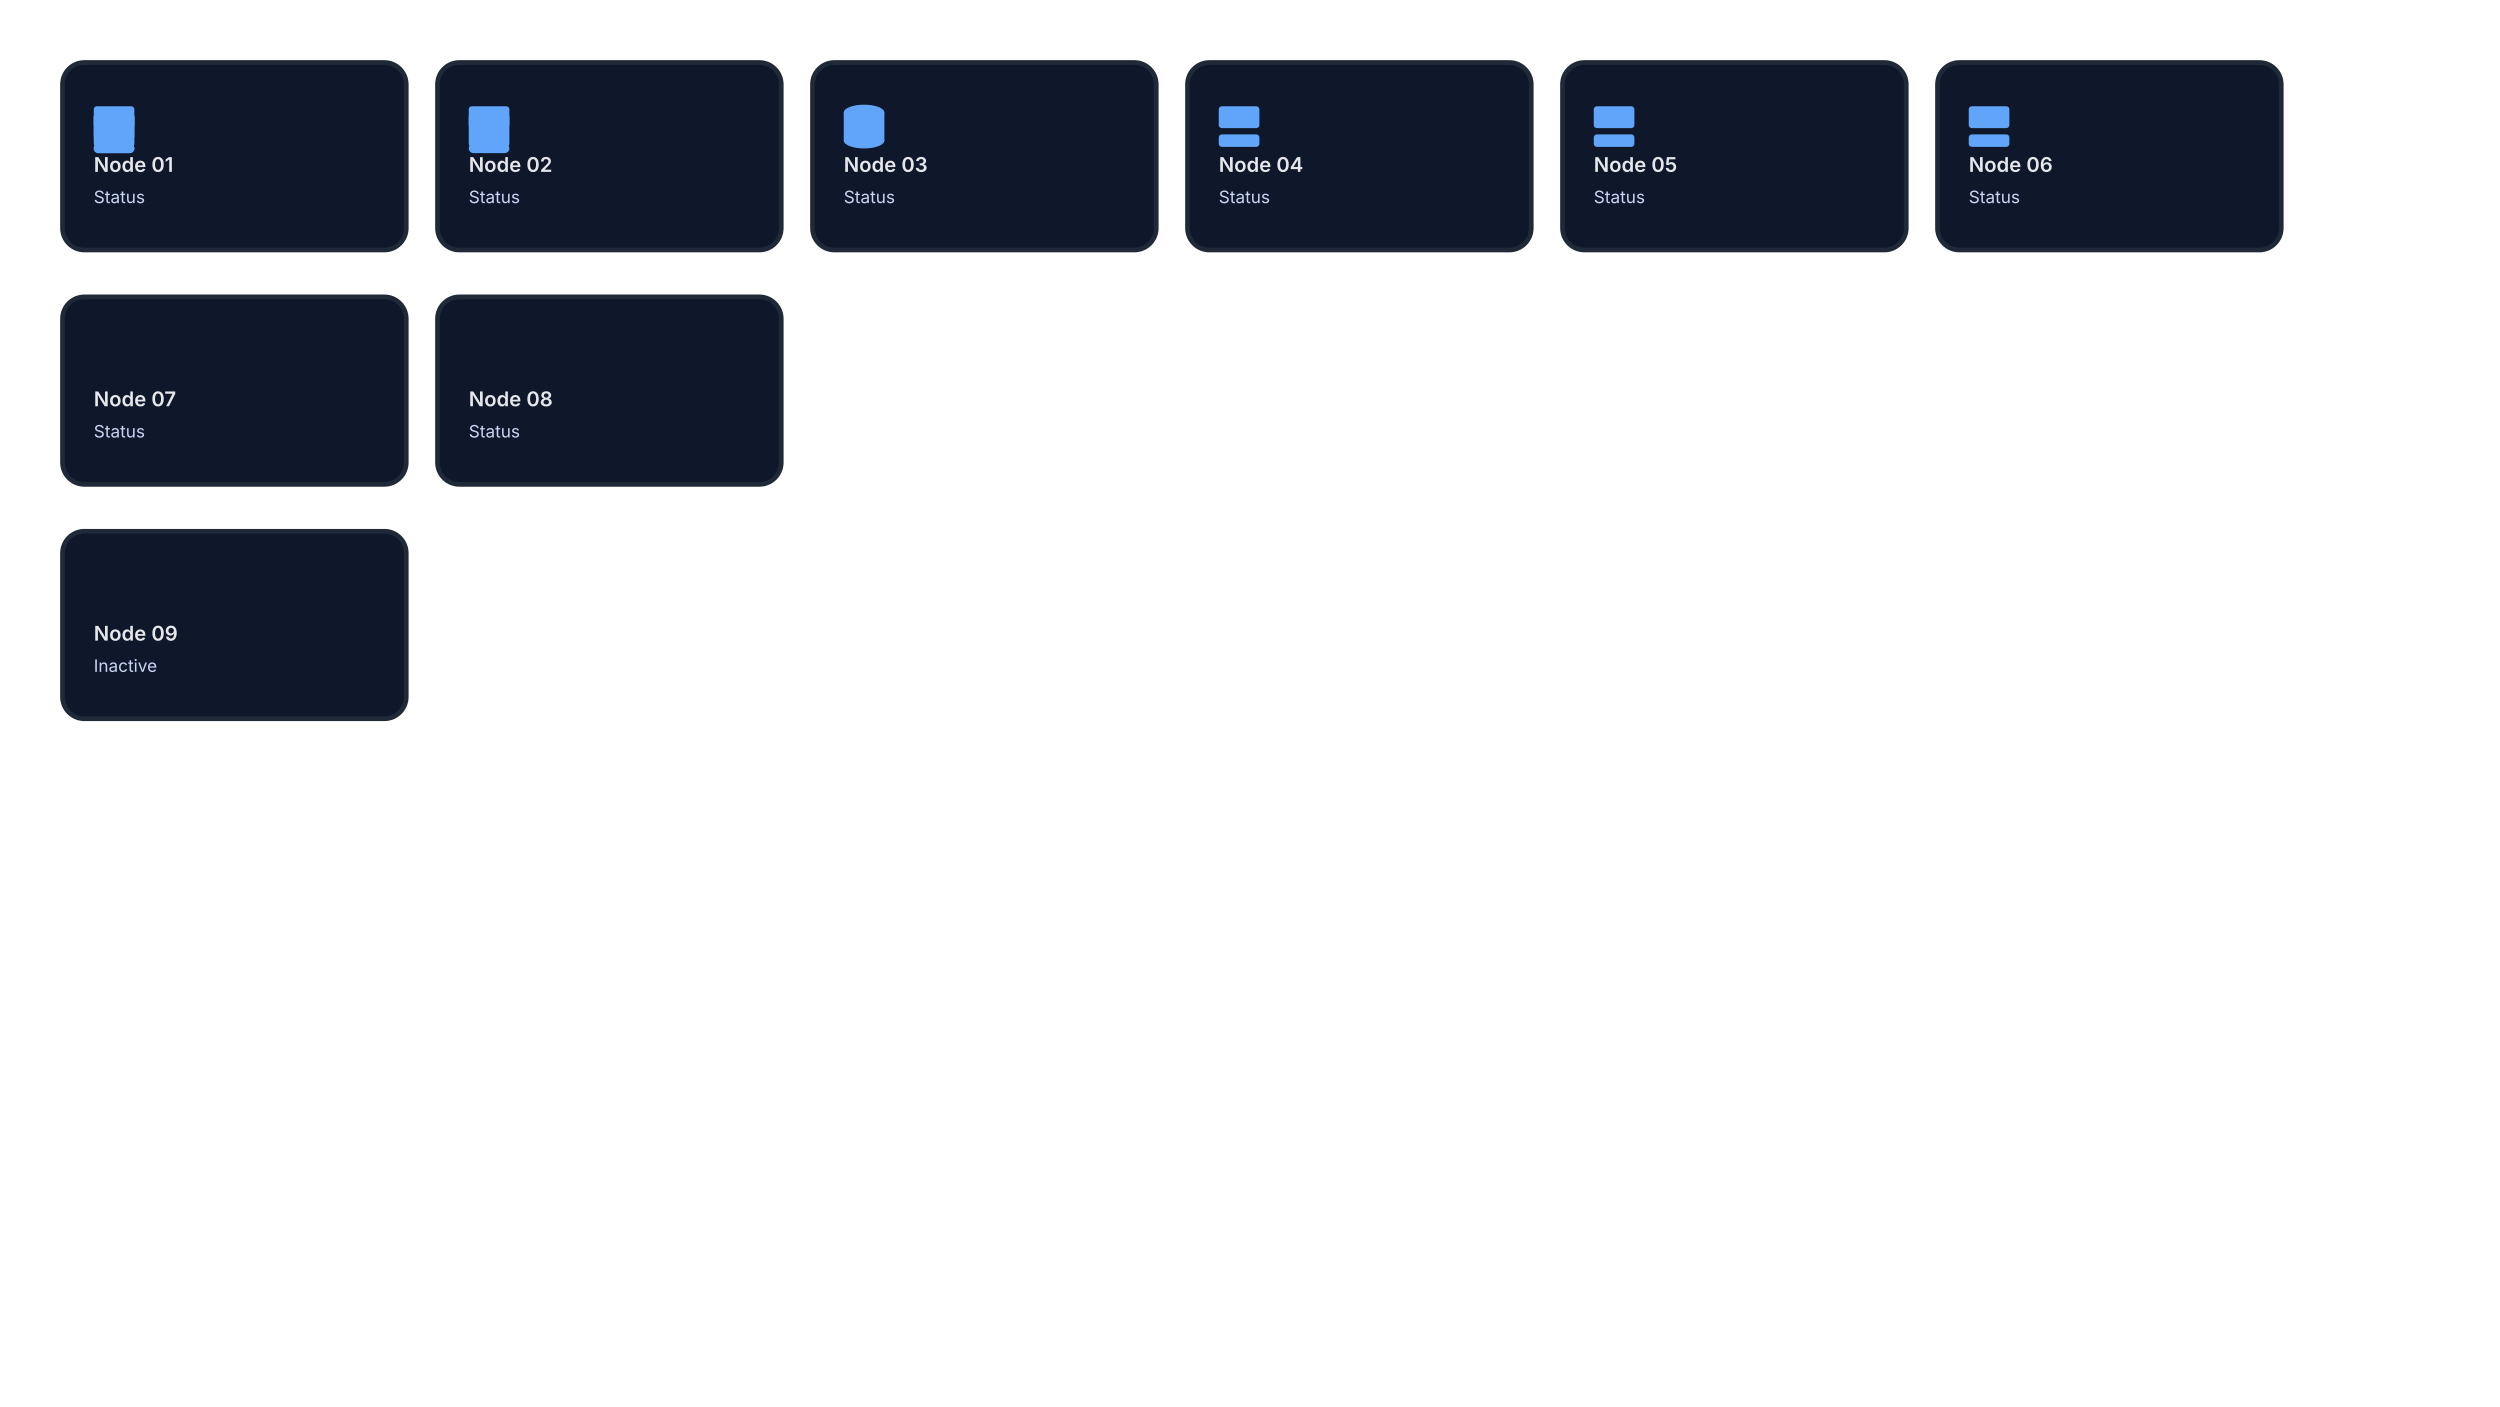
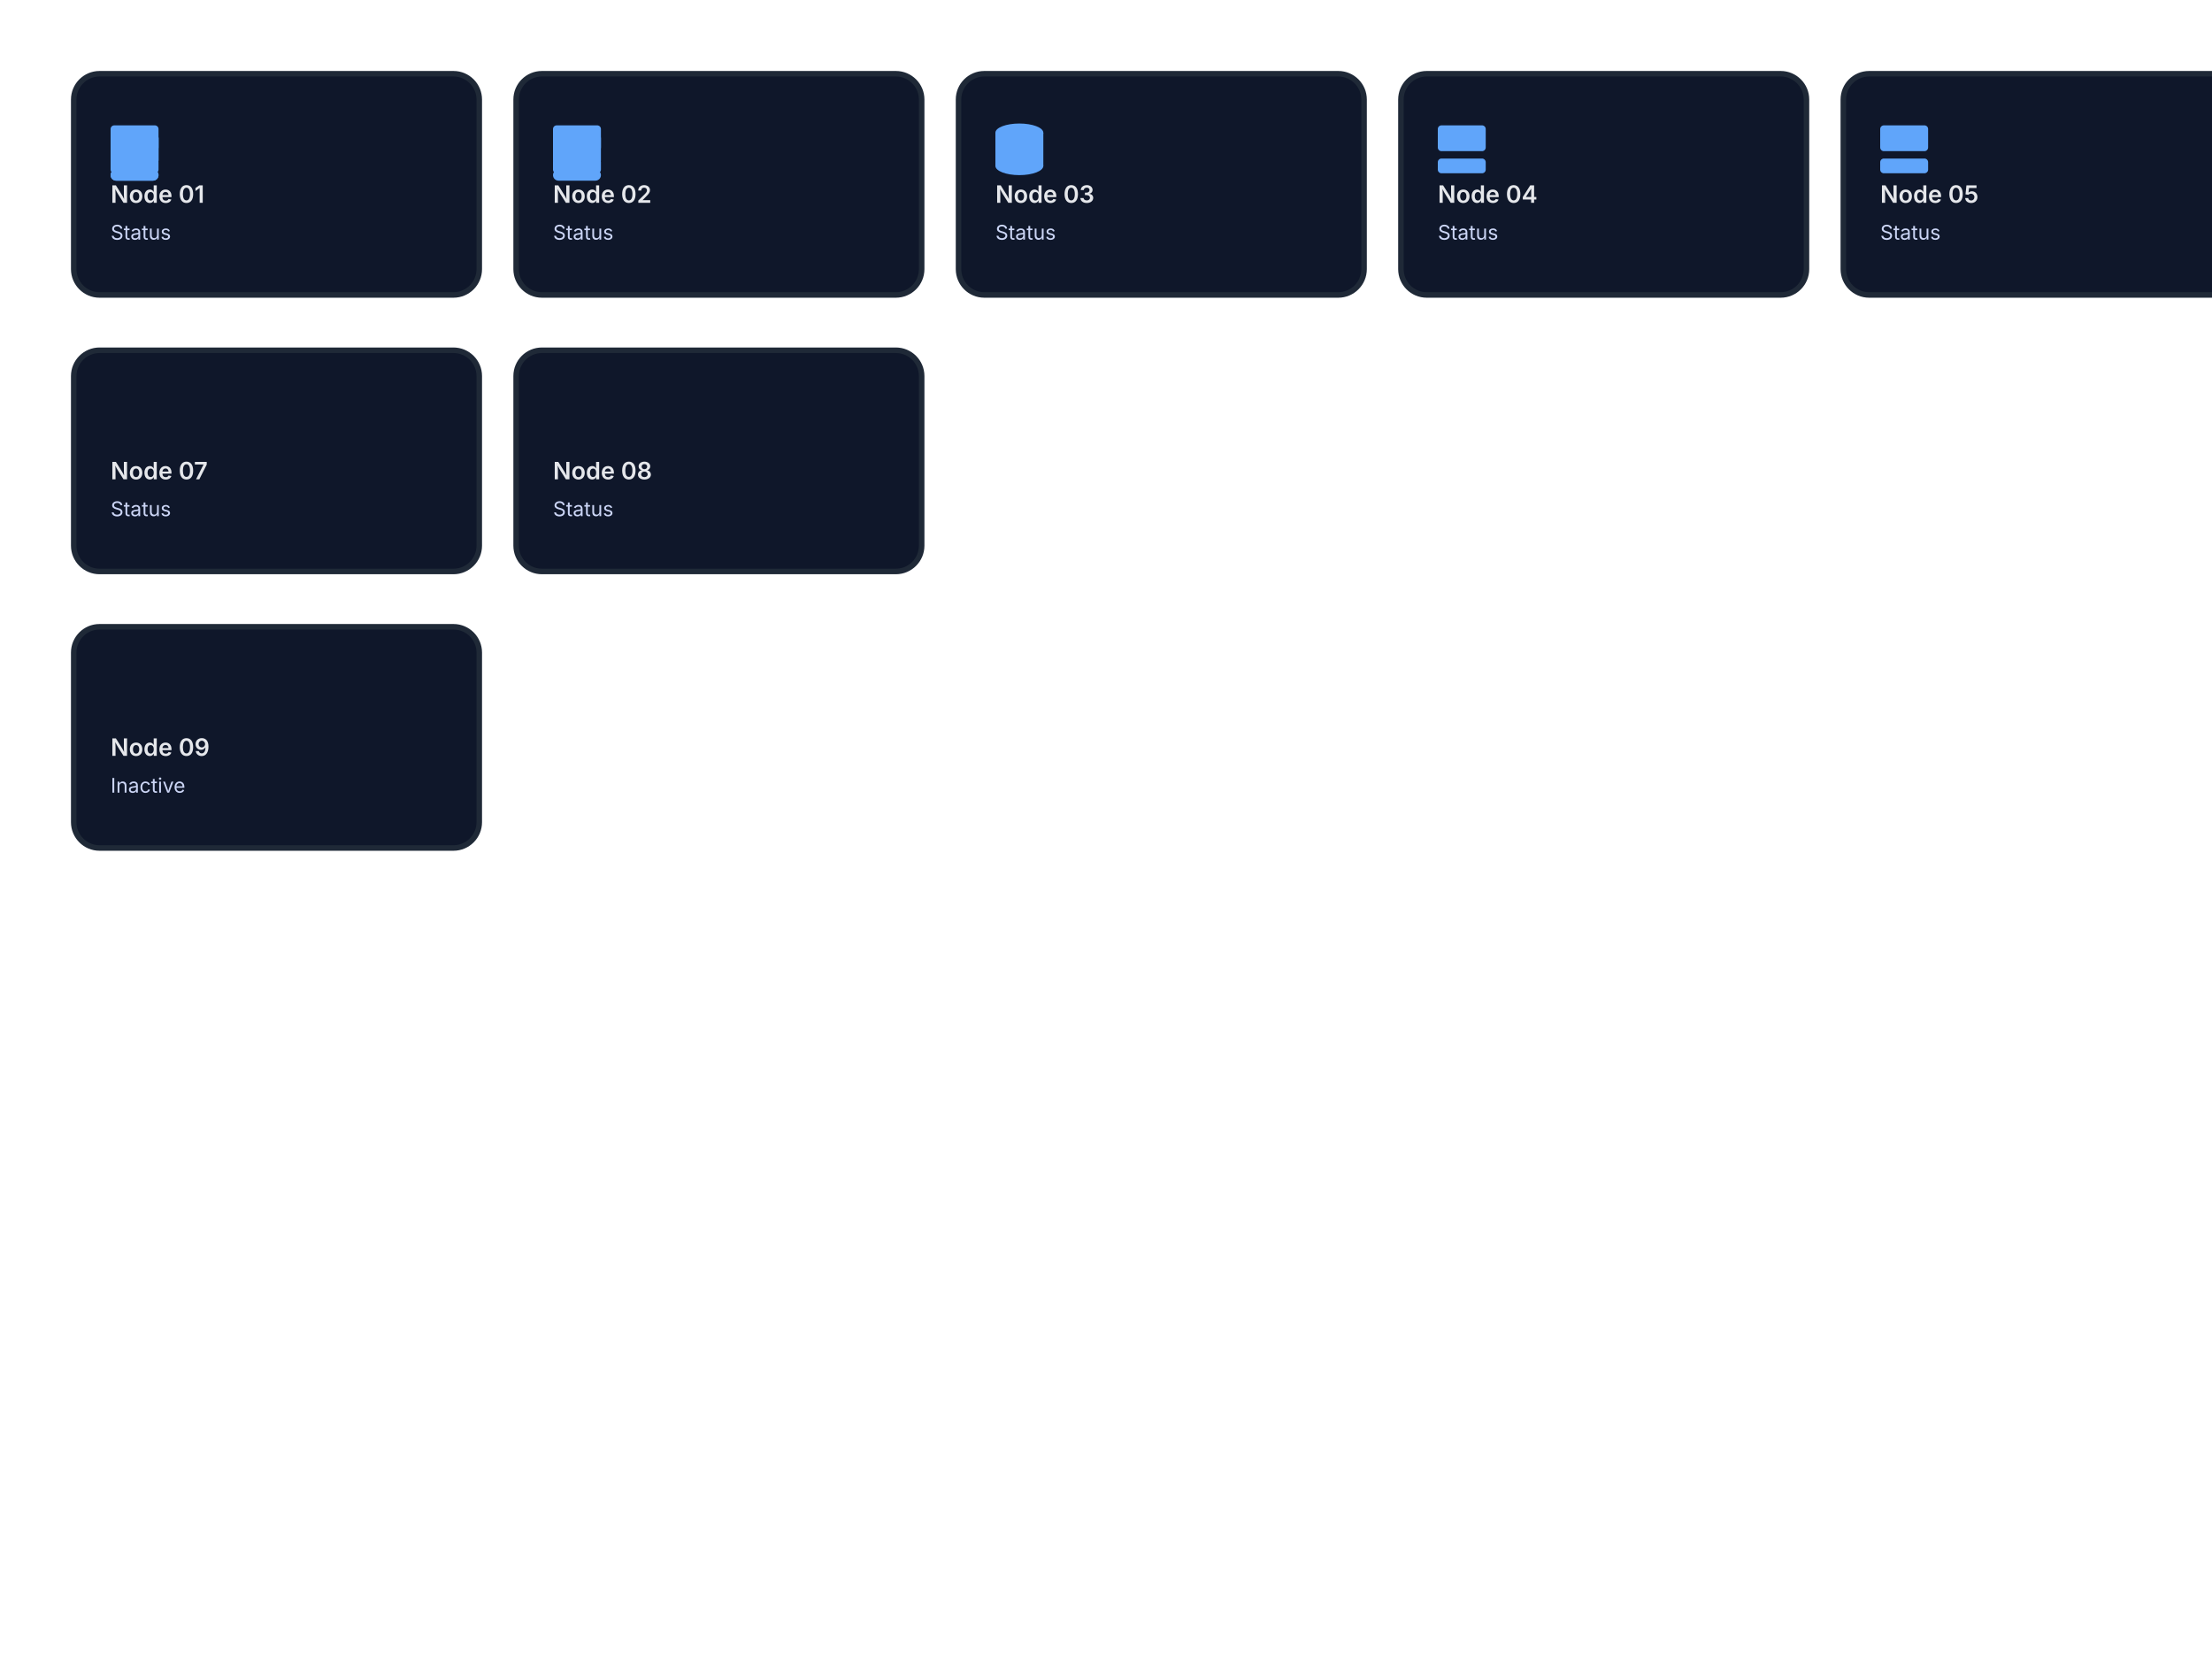
- <svg xmlns="http://www.w3.org/2000/svg" width="1600" height="900" viewBox="0 0 1600 900" style="background:#0b1220; font-family: Inter, Arial, sans-serif;">
+ <svg xmlns="http://www.w3.org/2000/svg" width="1200" height="900" viewBox="0 0 1200 900" style="background:#0b1220; font-family: Inter, Arial, sans-serif;">
  <defs>
    <style>
      .card { fill:#0f172a; stroke:#1f2937; stroke-width:3; rx:14; }
      .title { fill:#e5e7eb; font-size:13px; font-weight:600; }
      .metric { fill:#cbd5f5; font-size:11px; }
      .icon-fill { fill:#60a5fa; }
    </style>
  </defs>
  <g id="cell-node_01_status">
    <rect class="card" x="40" y="40" width="220" height="120" />
    <rect class="icon-fill" x="60" y="68" width="26" height="14" rx="2" />
    <rect class="icon-fill" x="60" y="86" width="26" height="8" rx="2" />
    <text class="title" x="60" y="110">Node 01</text>
    <text class="metric" x="60" y="130">Status</text>
  </g>
  <g id="cell-node_02_status">
    <rect class="card" x="280" y="40" width="220" height="120" />
    <rect class="icon-fill" x="300" y="68" width="26" height="14" rx="2" />
    <rect class="icon-fill" x="300" y="86" width="26" height="8" rx="2" />
    <text class="title" x="300" y="110">Node 02</text>
    <text class="metric" x="300" y="130">Status</text>
  </g>
  <g id="cell-node_03_status">
    <rect class="card" x="520" y="40" width="220" height="120" />
    <ellipse class="icon-fill" cx="553" cy="72" rx="13" ry="5" />
    <rect class="icon-fill" x="540" y="72" width="26" height="18" />
    <ellipse class="icon-fill" cx="553" cy="90" rx="13" ry="5" />
    <text class="title" x="540" y="110">Node 03</text>
    <text class="metric" x="540" y="130">Status</text>
  </g>
  <g id="cell-node_04_status">
    <rect class="card" x="760" y="40" width="220" height="120" />
    <rect class="icon-fill" x="780" y="68" width="26" height="14" rx="2" />
    <rect class="icon-fill" x="780" y="86" width="26" height="8" rx="2" />
    <text class="title" x="780" y="110">Node 04</text>
    <text class="metric" x="780" y="130">Status</text>
  </g>
  <g id="cell-node_05_status">
    <rect class="card" x="1000" y="40" width="220" height="120" />
    <rect class="icon-fill" x="1020" y="68" width="26" height="14" rx="2" />
    <rect class="icon-fill" x="1020" y="86" width="26" height="8" rx="2" />
    <text class="title" x="1020" y="110">Node 05</text>
    <text class="metric" x="1020" y="130">Status</text>
  </g>
  <g id="cell-node_06_status">
    <rect class="card" x="1240" y="40" width="220" height="120" />
    <rect class="icon-fill" x="1260" y="68" width="26" height="14" rx="2" />
    <rect class="icon-fill" x="1260" y="86" width="26" height="8" rx="2" />
    <text class="title" x="1260" y="110">Node 06</text>
    <text class="metric" x="1260" y="130">Status</text>
  </g>
  <g id="cell-node_07_status">
    <rect class="card" x="40" y="190" width="220" height="120" />
    <rect class="icon-fill" x="60" y="72" width="26" height="18" rx="3" />
    <rect class="icon-fill" x="60" y="92" width="26" height="6" rx="3" />
    <text class="title" x="60" y="260">Node 07</text>
    <text class="metric" x="60" y="280">Status</text>
  </g>
  <g id="cell-node_08_status">
    <rect class="card" x="280" y="190" width="220" height="120" />
    <rect class="icon-fill" x="300" y="72" width="26" height="18" rx="3" />
    <rect class="icon-fill" x="300" y="92" width="26" height="6" rx="3" />
    <text class="title" x="300" y="260">Node 08</text>
    <text class="metric" x="300" y="280">Status</text>
  </g>
  <g id="cell-node_09_status">
    <rect class="card" x="40" y="340" width="220" height="120" />
    <rect class="icon-fill" x="60" y="72" width="26" height="18" rx="3" />
    <rect class="icon-fill" x="60" y="92" width="26" height="6" rx="3" />
    <text class="title" x="60" y="410">Node 09</text>
    <text class="metric" x="60" y="430">Inactive</text>
  </g>
</svg>
